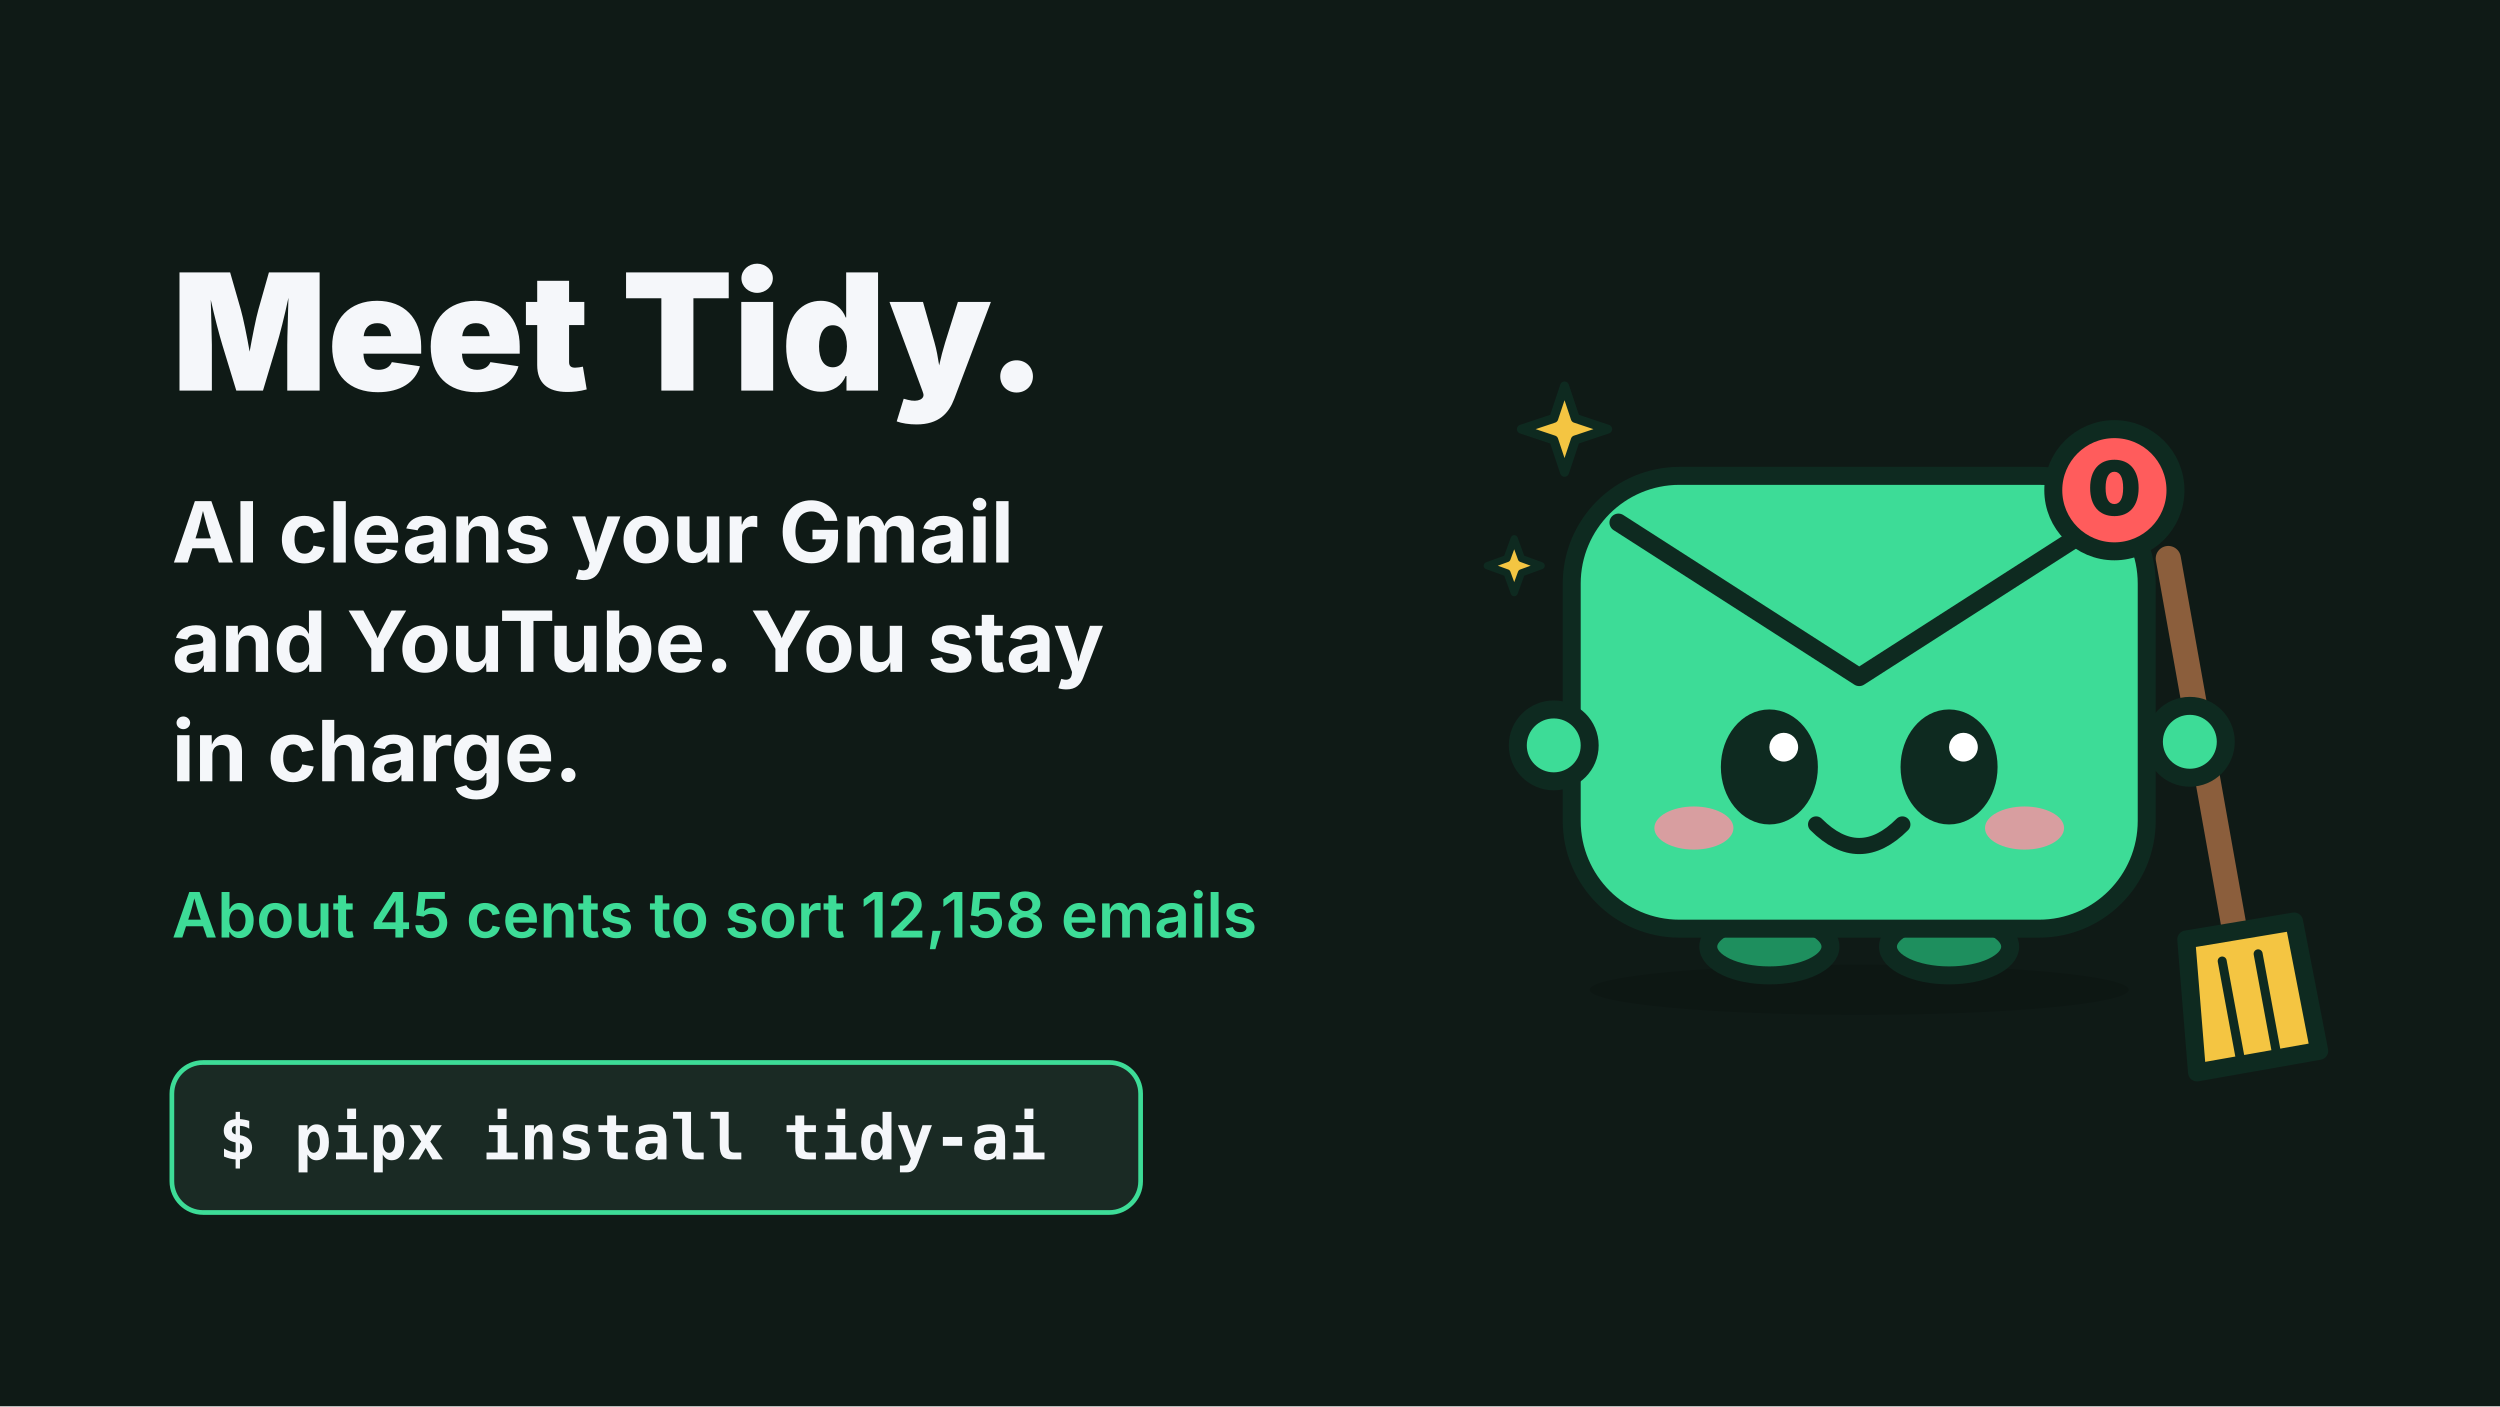
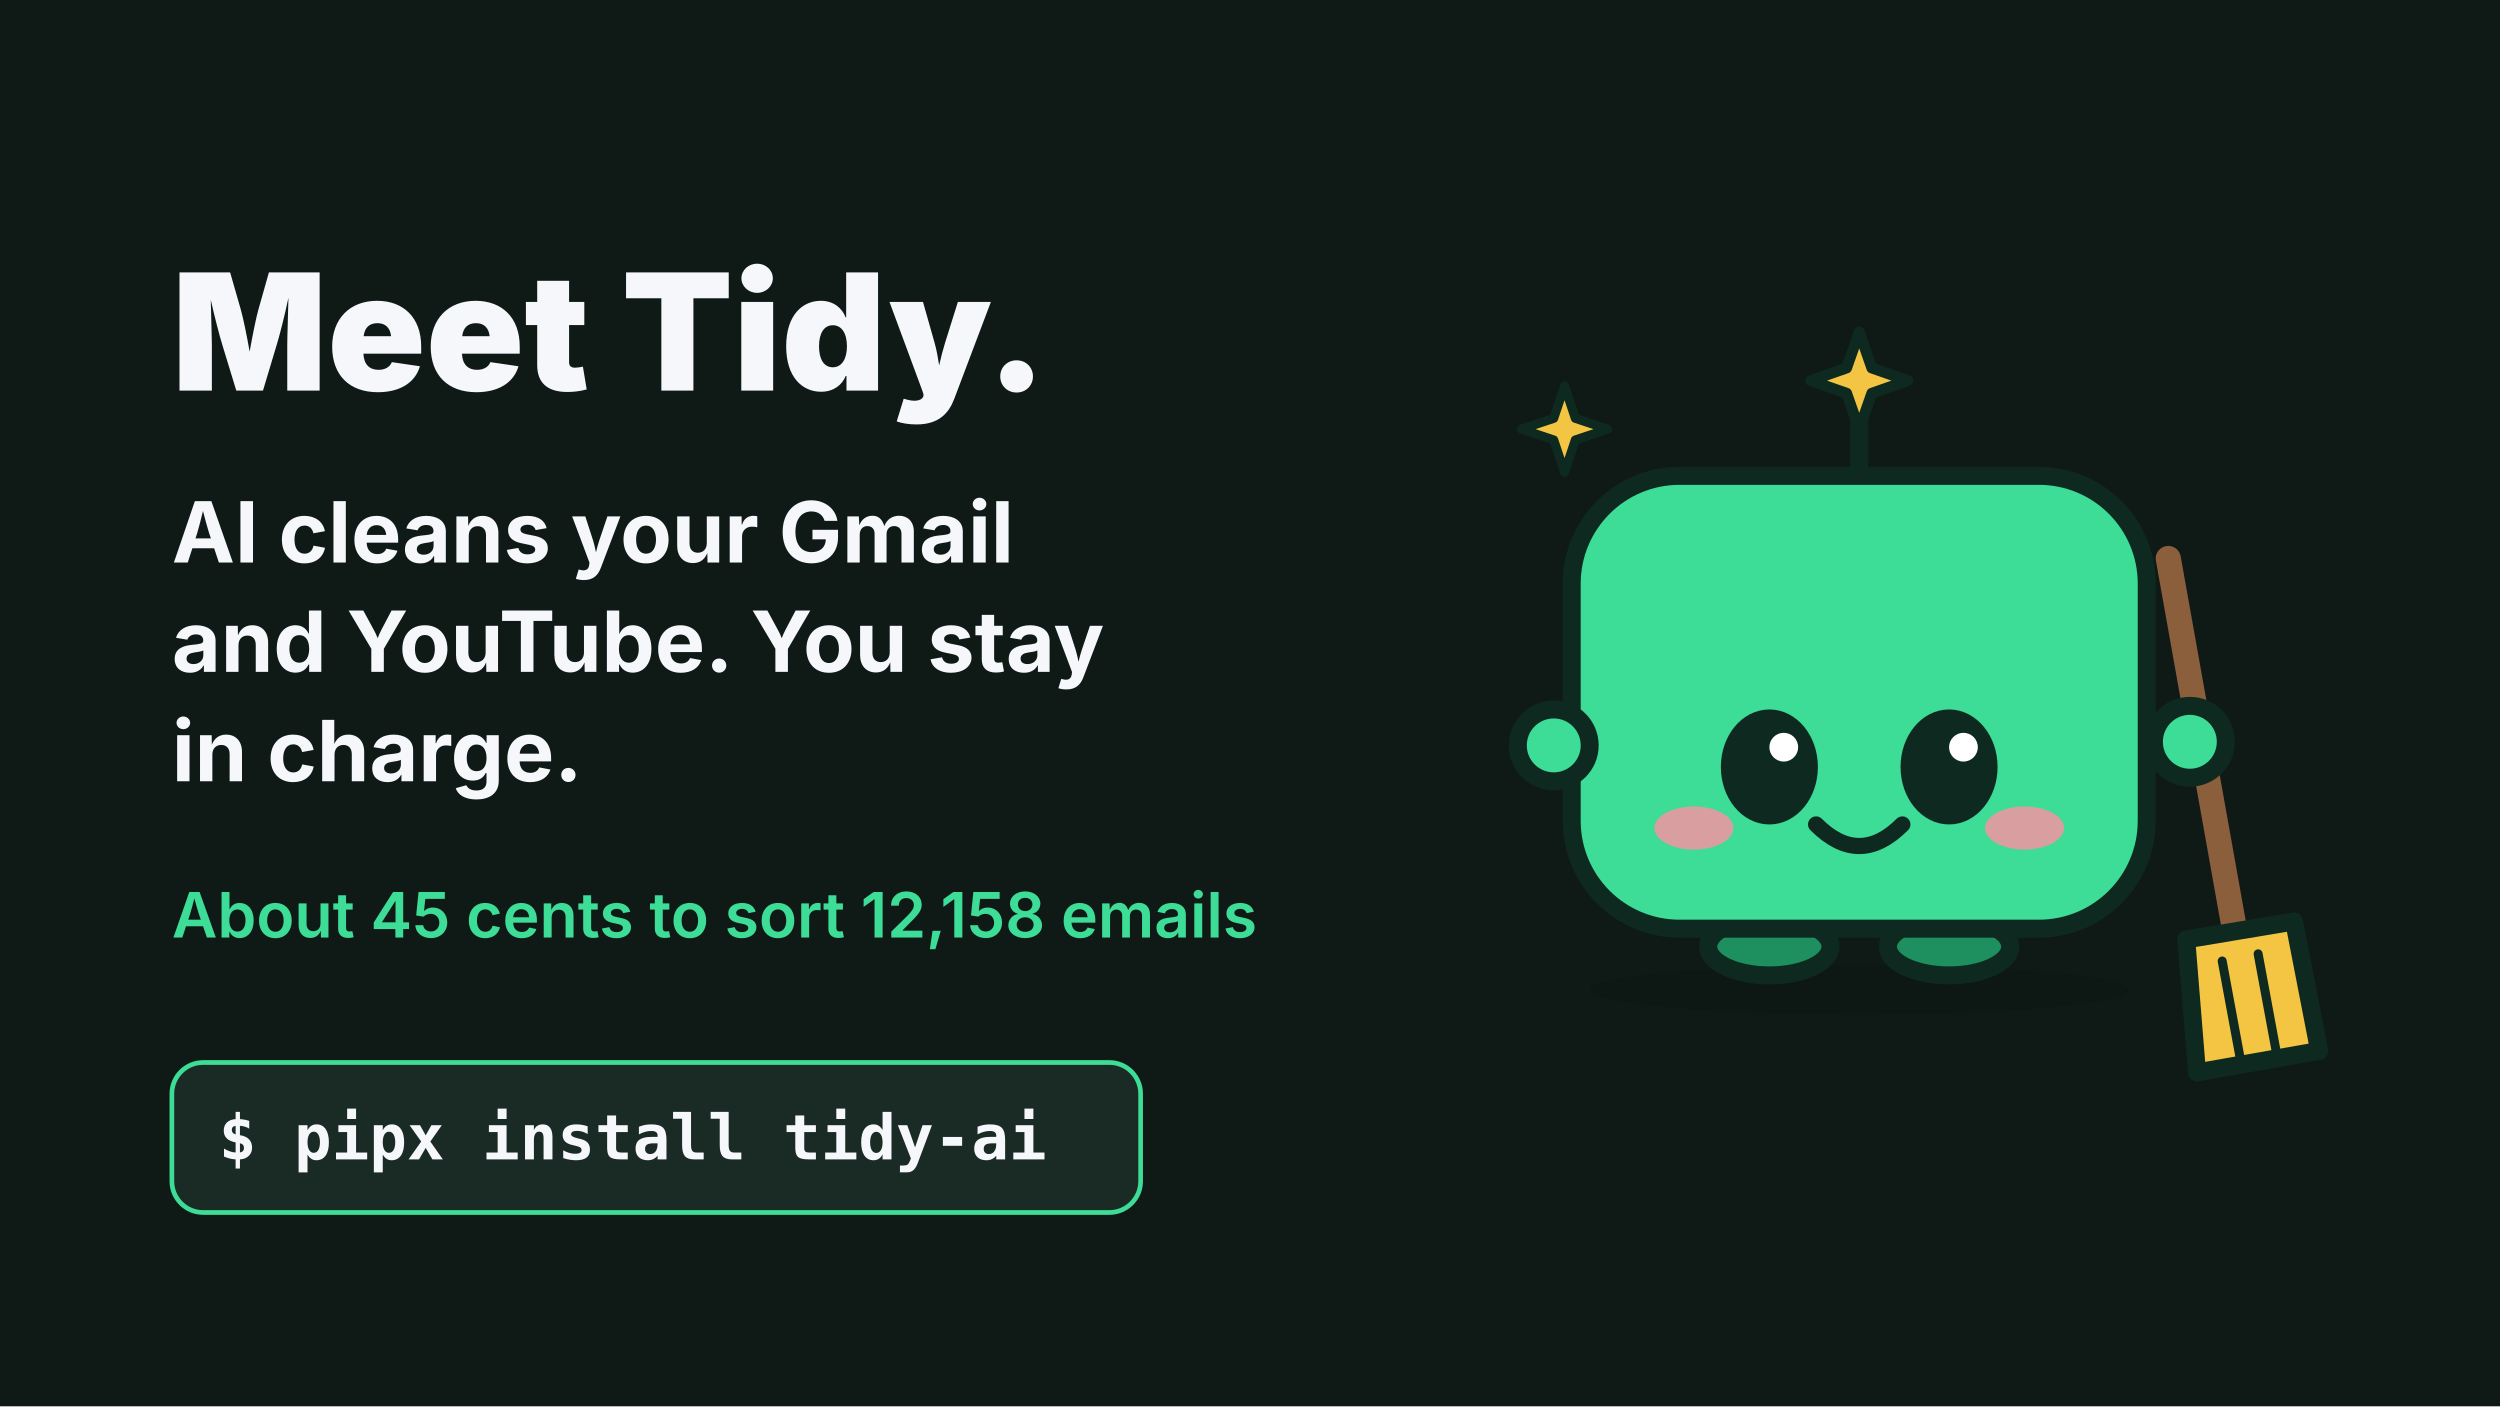
<svg xmlns="http://www.w3.org/2000/svg" viewBox="0 0 1600 900" width="1600" height="900">
  <rect width="1600" height="900" fill="#0F1A16" />
  <g transform="translate(930 170) scale(1.15) translate(-30 -33)">
    <g stroke="#0E2A20" stroke-width="10" stroke-linecap="round" stroke-linejoin="round">
      <ellipse cx="256" cy="436" rx="150" ry="14" fill="#000" fill-opacity=".12" stroke="none" />
      <path d="M86 118 l6 -18 l6 18 l18 6 l-18 6 l-6 18 l-6 -18 l-18 -6 z" fill="#F4C542" stroke-width="5" />
-       <path d="M60 196 l4 -11 l4 11 l11 4 l-11 4 l-4 11 l-4 -11 l-11 -4 z" fill="#F4C542" stroke-width="4" />
      <line x1="428" y1="196" x2="468" y2="420" stroke="#8B5E3C" stroke-width="14" />
      <path d="M438 408 L498 398 L512 470 L444 482 Z" fill="#F4C542" />
      <path d="M458 420 L468 474 M478 416 L488 470" stroke-width="5" />
+       <line x1="256" y1="150" x2="256" y2="104" />
+       <path d="M256 70 l7 20 l20 7 l-20 7 l-7 20 l-7 -20 l-20 -7 l20 -7 z" fill="#F4C542" stroke-width="6" />
      <ellipse cx="206" cy="412" rx="34" ry="16" fill="#1E8F5E" />
      <ellipse cx="306" cy="412" rx="34" ry="16" fill="#1E8F5E" />
      <rect x="96" y="150" width="320" height="252" rx="60" fill="#3DDC97" />
-       <path d="M122 176 L256 262 L390 176" fill="none" />
      <circle cx="86" cy="300" r="20" fill="#3DDC97" />
      <circle cx="440" cy="298" r="20" fill="#3DDC97" />
      <ellipse cx="206" cy="312" rx="22" ry="27" fill="#0E2A20" />
      <ellipse cx="306" cy="312" rx="22" ry="27" fill="#0E2A20" />
      <circle cx="214" cy="301" r="8" fill="#fff" stroke="none" />
      <circle cx="314" cy="301" r="8" fill="#fff" stroke="none" />
      <ellipse cx="164" cy="346" rx="22" ry="12" fill="#FF8FA3" fill-opacity=".8" stroke="none" />
      <ellipse cx="348" cy="346" rx="22" ry="12" fill="#FF8FA3" fill-opacity=".8" stroke="none" />
      <path d="M232 344 Q256 368 280 344" fill="none" stroke-width="9" />
-       <circle cx="398" cy="158" r="34" fill="#FF5C5C" />
-       <text x="398" y="172" text-anchor="middle" font-family="Inter, system-ui, sans-serif" font-weight="900" font-size="42" fill="#0E2A20" stroke="none">0</text>
    </g>
  </g>
-   <text x="110" y="250" font-family="Inter, system-ui, sans-serif" font-weight="900" font-size="104" fill="#F5F7FA">Meet Tidy.</text>
-   <text x="110" y="360" font-family="Inter, system-ui, sans-serif" font-weight="700" font-size="54" fill="#F5F7FA">AI cleans your Gmail</text>
-   <text x="110" y="430" font-family="Inter, system-ui, sans-serif" font-weight="700" font-size="54" fill="#F5F7FA">and YouTube. You stay</text>
-   <text x="110" y="500" font-family="Inter, system-ui, sans-serif" font-weight="700" font-size="54" fill="#F5F7FA">in charge.</text>
-   <text x="110" y="600" font-family="Inter, system-ui, sans-serif" font-weight="600" font-size="40" fill="#3DDC97">About 45 cents to sort 12,158 emails</text>
+   <text x="110" y="250" text-anchor="start" font-family="Inter, system-ui, sans-serif" font-weight="900" font-size="104" fill="#F5F7FA">Meet Tidy.</text>
+   <text x="110" y="360" text-anchor="start" font-family="Inter, system-ui, sans-serif" font-weight="700" font-size="54" fill="#F5F7FA">AI cleans your Gmail</text>
+   <text x="110" y="430" text-anchor="start" font-family="Inter, system-ui, sans-serif" font-weight="700" font-size="54" fill="#F5F7FA">and YouTube. You stay</text>
+   <text x="110" y="500" text-anchor="start" font-family="Inter, system-ui, sans-serif" font-weight="700" font-size="54" fill="#F5F7FA">in charge.</text>
+   <text x="110" y="600" text-anchor="start" font-family="Inter, system-ui, sans-serif" font-weight="600" font-size="40" fill="#3DDC97">About 45 cents to sort 12,158 emails</text>
  <rect x="110" y="680" width="620" height="96" rx="20" fill="#1A2A24" stroke="#3DDC97" stroke-width="3" />
-   <text x="140" y="742" font-family="ui-monospace, Menlo, monospace" font-weight="700" font-size="40" fill="#F5F7FA">$ pipx install tidy-ai</text>
+   <text x="140" y="742" text-anchor="start" font-family="ui-monospace, Menlo, monospace" font-weight="700" font-size="40" fill="#F5F7FA">$ pipx install tidy-ai</text>
</svg>
